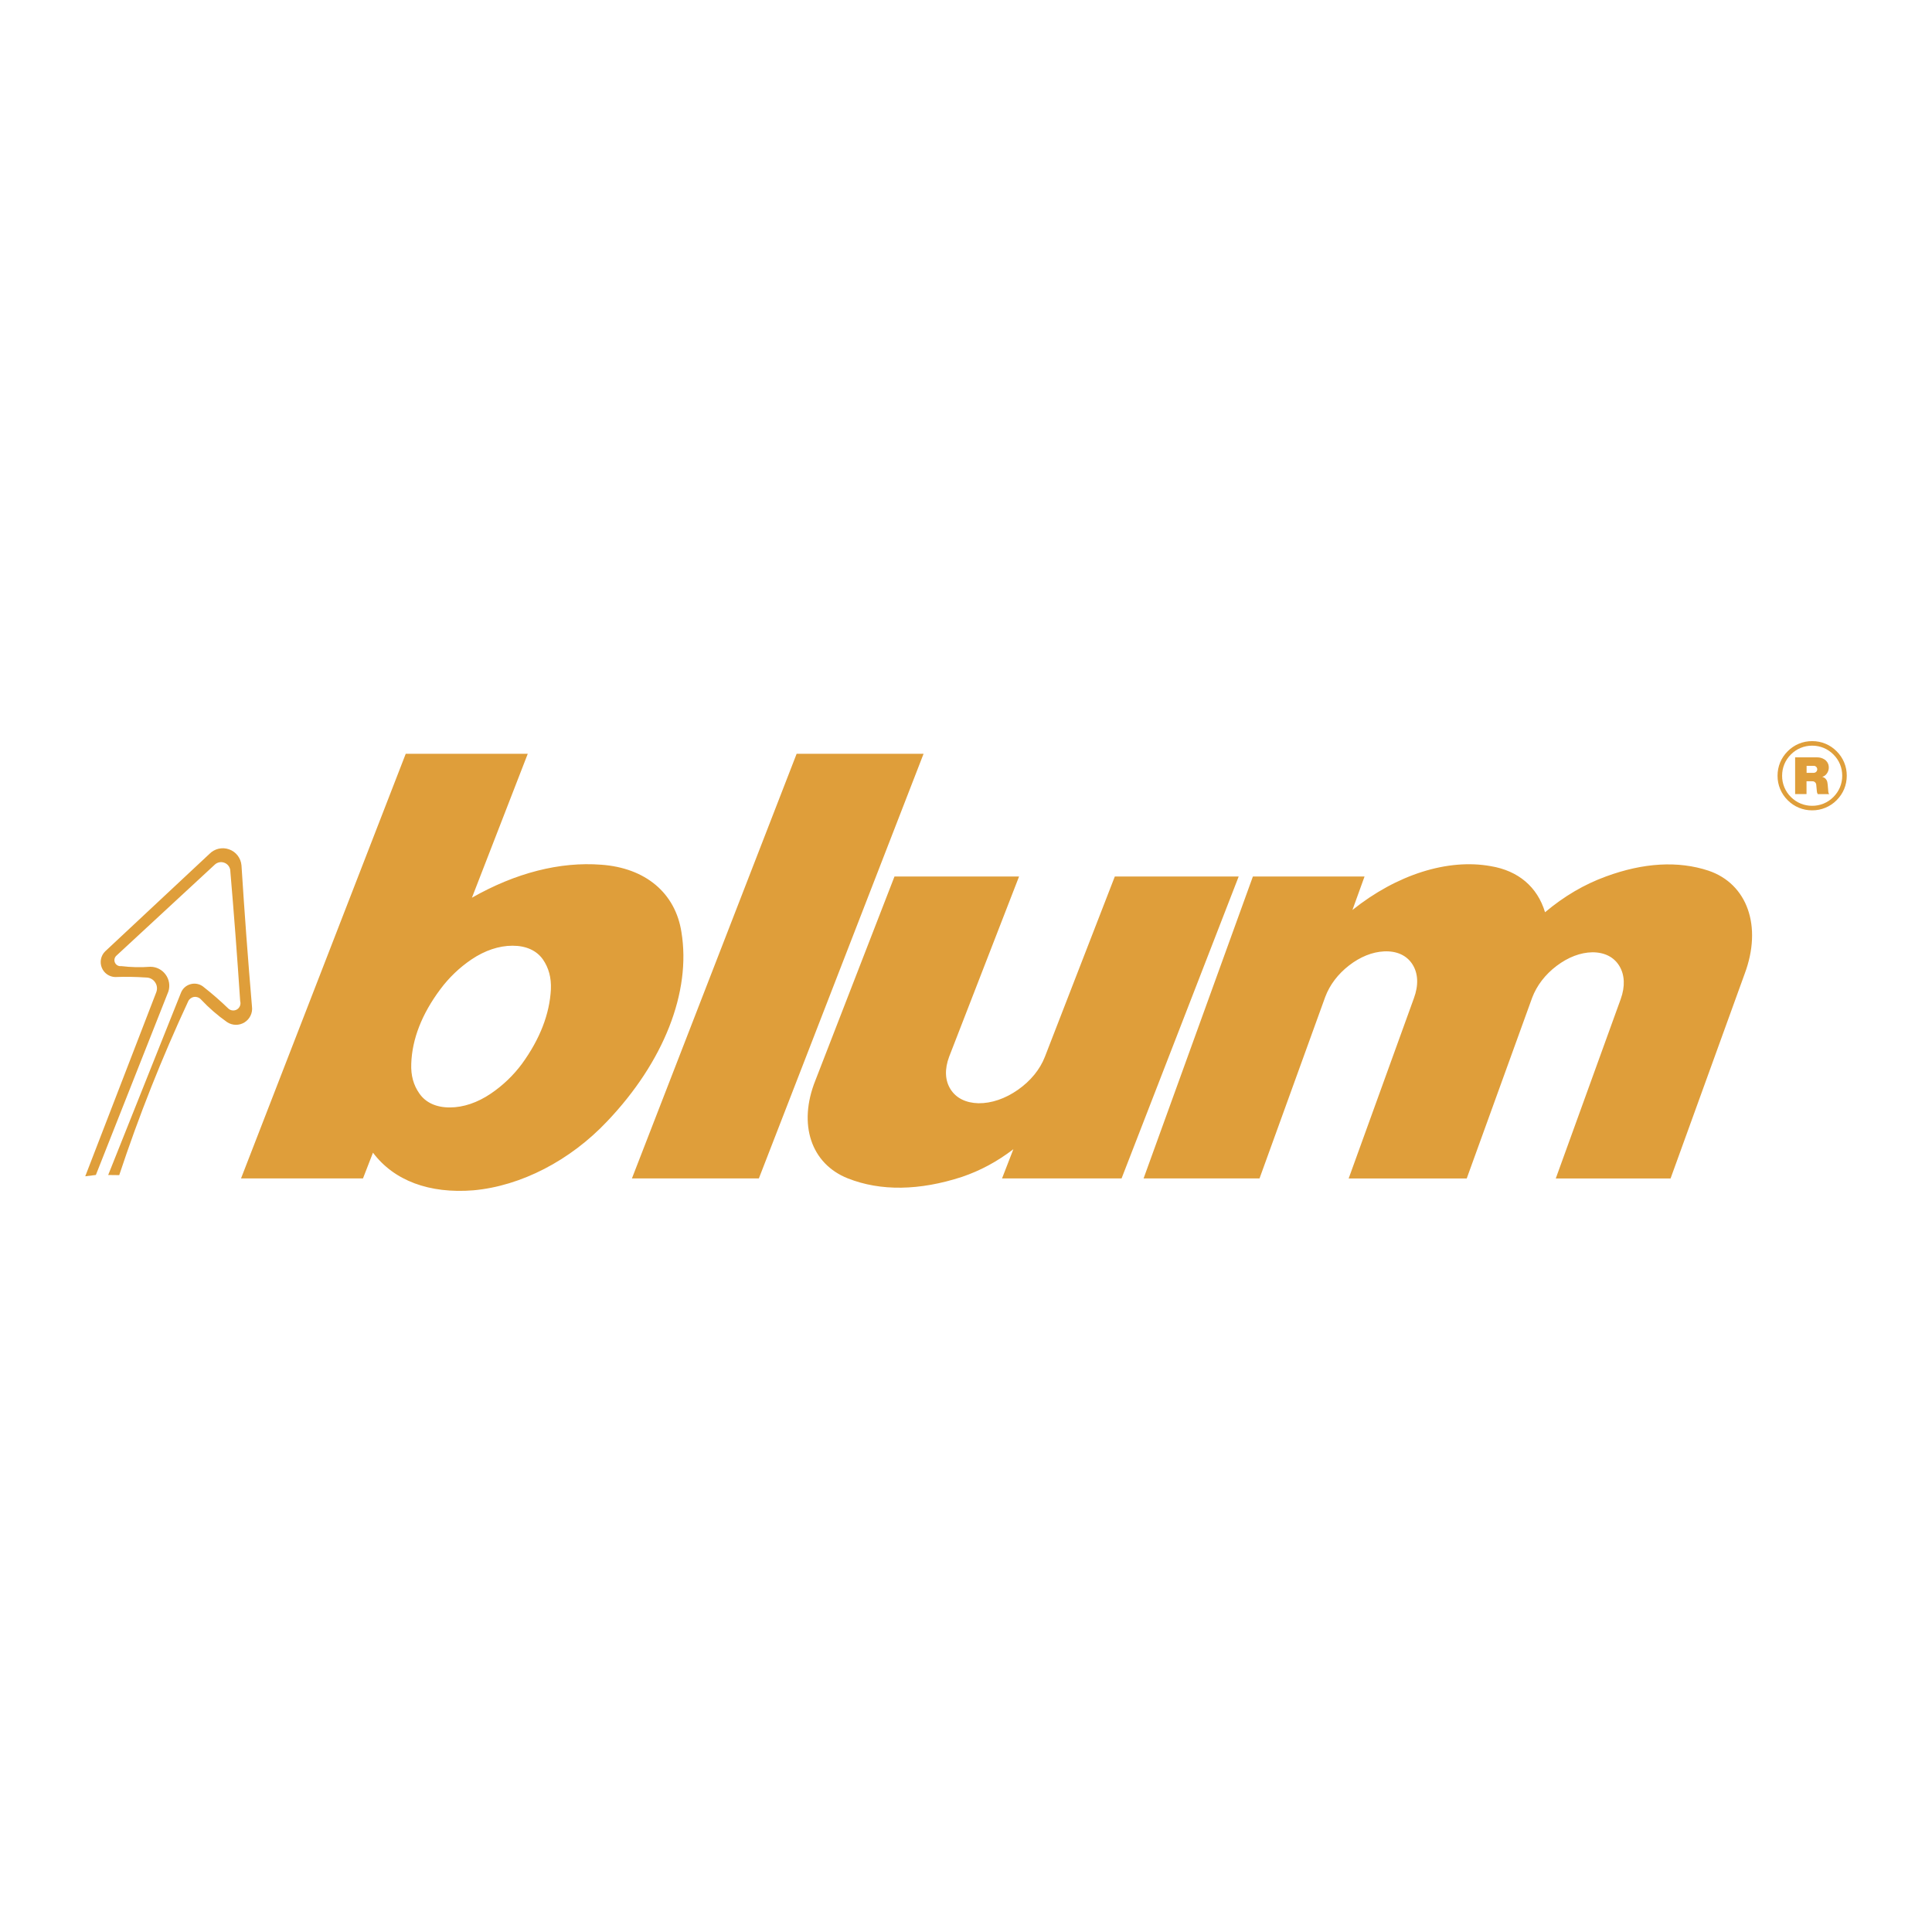
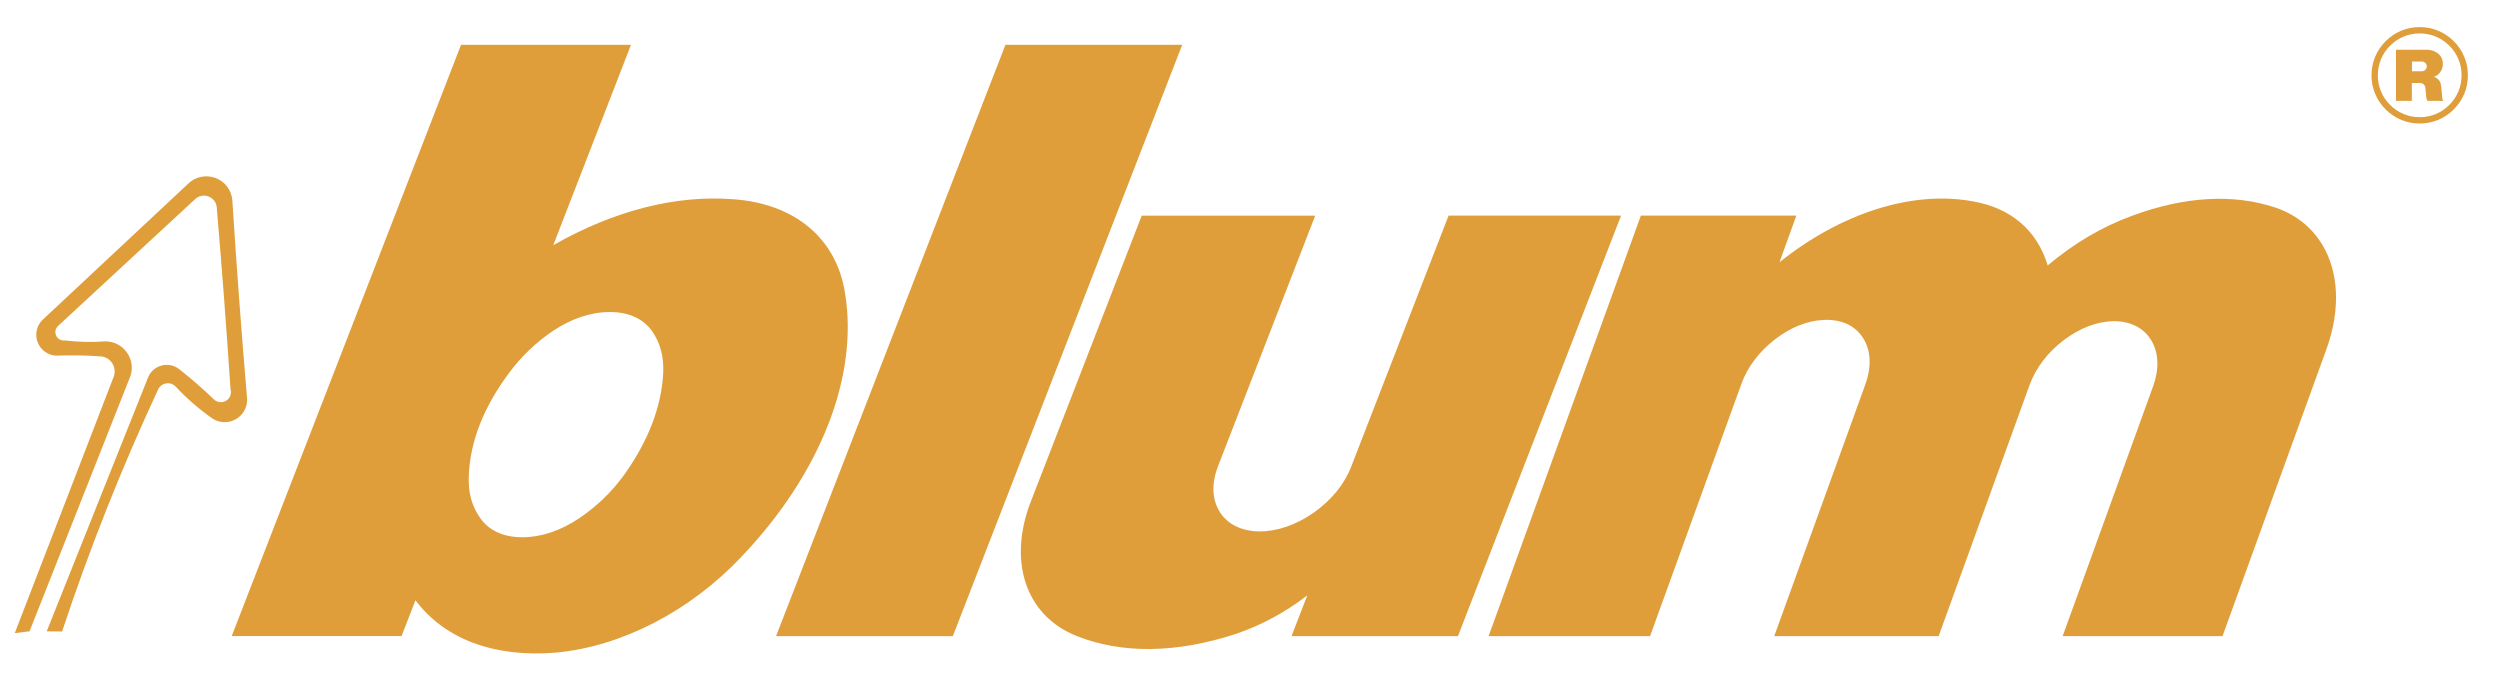
- <svg xmlns="http://www.w3.org/2000/svg" width="2500" height="2500" viewBox="0 0 192.756 192.756">
+ <svg xmlns="http://www.w3.org/2000/svg" viewBox="8 72 178 50" width="240" height="67">
  <g fill-rule="evenodd" clip-rule="evenodd">
-     <path fill="#fff" d="M0 0h192.756v192.756H0V0z" />
+     <path fill="#ffffff" d="M0 0h192.756v192.756H0V0z" />
    <path d="M177.346 77.395c0-.933.354-1.783 1.012-2.442a3.395 3.395 0 0 1 2.441-1.011 3.39 3.39 0 0 1 2.441 1.011 3.393 3.393 0 0 1 1.012 2.442c0 .932-.352 1.782-1.012 2.442a3.397 3.397 0 0 1-2.441 1.011 3.402 3.402 0 0 1-2.441-1.011 3.4 3.4 0 0 1-1.012-2.442zm.455 0c0-.81.305-1.549.877-2.121a2.953 2.953 0 0 1 2.121-.879c.811 0 1.549.306 2.121.879.574.572.879 1.312.879 2.121s-.305 1.548-.879 2.121a2.948 2.948 0 0 1-2.121.879 2.953 2.953 0 0 1-2.121-.879 2.948 2.948 0 0 1-.877-2.121zm2.443-.29h.713a.352.352 0 0 0 .348-.379.35.35 0 0 0-.349-.32h-.711v.699h-.001zm-.008 2.122H179.1v-3.665h2.211c.252-.001.482.063.697.196a.9.9 0 0 1 .438.656c.051.322-.049.637-.273.872a.756.756 0 0 1-.373.218c.256.062.451.26.51.517.021.092.033.176.041.27.02.256.041.488.064.744a.328.328 0 0 0 .086.193h-1.141a.534.534 0 0 1-.088-.252 15.574 15.574 0 0 1-.066-.682.363.363 0 0 0-.117-.245.36.36 0 0 0-.25-.101l-.602-.001v1.28h-.001zM10.794 117.23l7.242-18.137c.164-.453.53-.787.997-.908a1.434 1.434 0 0 1 1.311.311 31.19 31.19 0 0 1 2.423 2.113c.234.229.599.271.879.102s.411-.514.317-.826c-.3-4.511-.611-8.607-.995-13.11a.921.921 0 0 0-.613-.709.918.918 0 0 0-.917.19L11.61 95.35a.601.601 0 0 0 .487 1.039c.993.117 1.907.139 2.905.066a1.878 1.878 0 0 1 1.519.773 1.88 1.88 0 0 1 .283 1.682l-7.239 18.316-1.06.133 7.082-18.352c.132-.338.09-.709-.113-1.006a1.067 1.067 0 0 0-.897-.473 28.785 28.785 0 0 0-3.095-.049 1.49 1.49 0 0 1-1.334-.951 1.494 1.494 0 0 1 .338-1.604l10.406-9.728a1.865 1.865 0 0 1 1.97-.455c.691.248 1.17.871 1.231 1.603.309 4.845.636 9.246 1.047 14.083a1.603 1.603 0 0 1-.743 1.574 1.606 1.606 0 0 1-1.74-.023 16.916 16.916 0 0 1-2.61-2.266.771.771 0 0 0-1.263.172 161.537 161.537 0 0 0-6.888 17.359l-1.102-.013zm31.053-8.123c.628.904 1.675 1.383 3.026 1.383 1.352 0 2.77-.479 4.1-1.383a12.787 12.787 0 0 0 3.115-2.986c1.783-2.463 2.747-4.949 2.875-7.414.048-1.164-.213-2.137-.798-2.986-.636-.896-1.684-1.368-3.033-1.367-1.35 0-2.764.474-4.094 1.371a12.806 12.806 0 0 0-3.115 2.986c-1.834 2.455-2.812 4.963-2.892 7.42-.046 1.162.22 2.135.816 2.976zm-17.8 8.465l16.432-42.364h12.175l-5.569 14.357c4.362-2.482 8.782-3.61 12.901-3.292 4.414.315 7.394 2.817 8 6.719.985 5.964-1.758 12.953-7.415 18.89-3.688 3.912-8.598 6.445-13.326 6.875-4.411.357-7.938-.963-10.033-3.754l-.997 2.568H24.047v.001zm39 0l16.432-42.364h12.665l-16.432 42.364H63.047zm60.537-30.124l-11.686 30.125H99.973l1.131-2.916c-1.627 1.242-3.289 2.135-5.124 2.76-4.244 1.385-8.128 1.439-11.376.156-3.694-1.455-5.007-5.404-3.252-9.781l7.891-20.343h12.429l-6.973 17.974c-.467 1.24-.421 2.365.134 3.248.556.883 1.521 1.367 2.787 1.4 1.293.014 2.666-.451 3.934-1.338s2.207-2.037 2.695-3.297l6.977-17.988h12.358zm1.418 0h11.139l-1.209 3.342c4.42-3.537 9.521-5.152 13.811-4.372 2.748.459 4.646 2.073 5.406 4.597 1.914-1.606 3.889-2.767 6.07-3.566 3.758-1.383 7.217-1.579 10.24-.581 3.889 1.321 5.375 5.558 3.609 10.282l-7.395 20.424H155.22l6.479-17.895c.453-1.264.404-2.414-.137-3.306-.539-.891-1.479-1.366-2.695-1.363-1.18.019-2.412.488-3.553 1.349-1.143.861-1.99 1.965-2.451 3.186l-6.527 18.029h-11.779l6.506-17.975c.482-1.299.432-2.486-.143-3.387-.576-.901-1.572-1.354-2.844-1.291-1.168.058-2.369.542-3.477 1.4-1.107.857-1.93 1.939-2.377 3.133l-6.559 18.119h-11.568l10.907-30.125z" fill="#df9e3a" />
  </g>
</svg>
